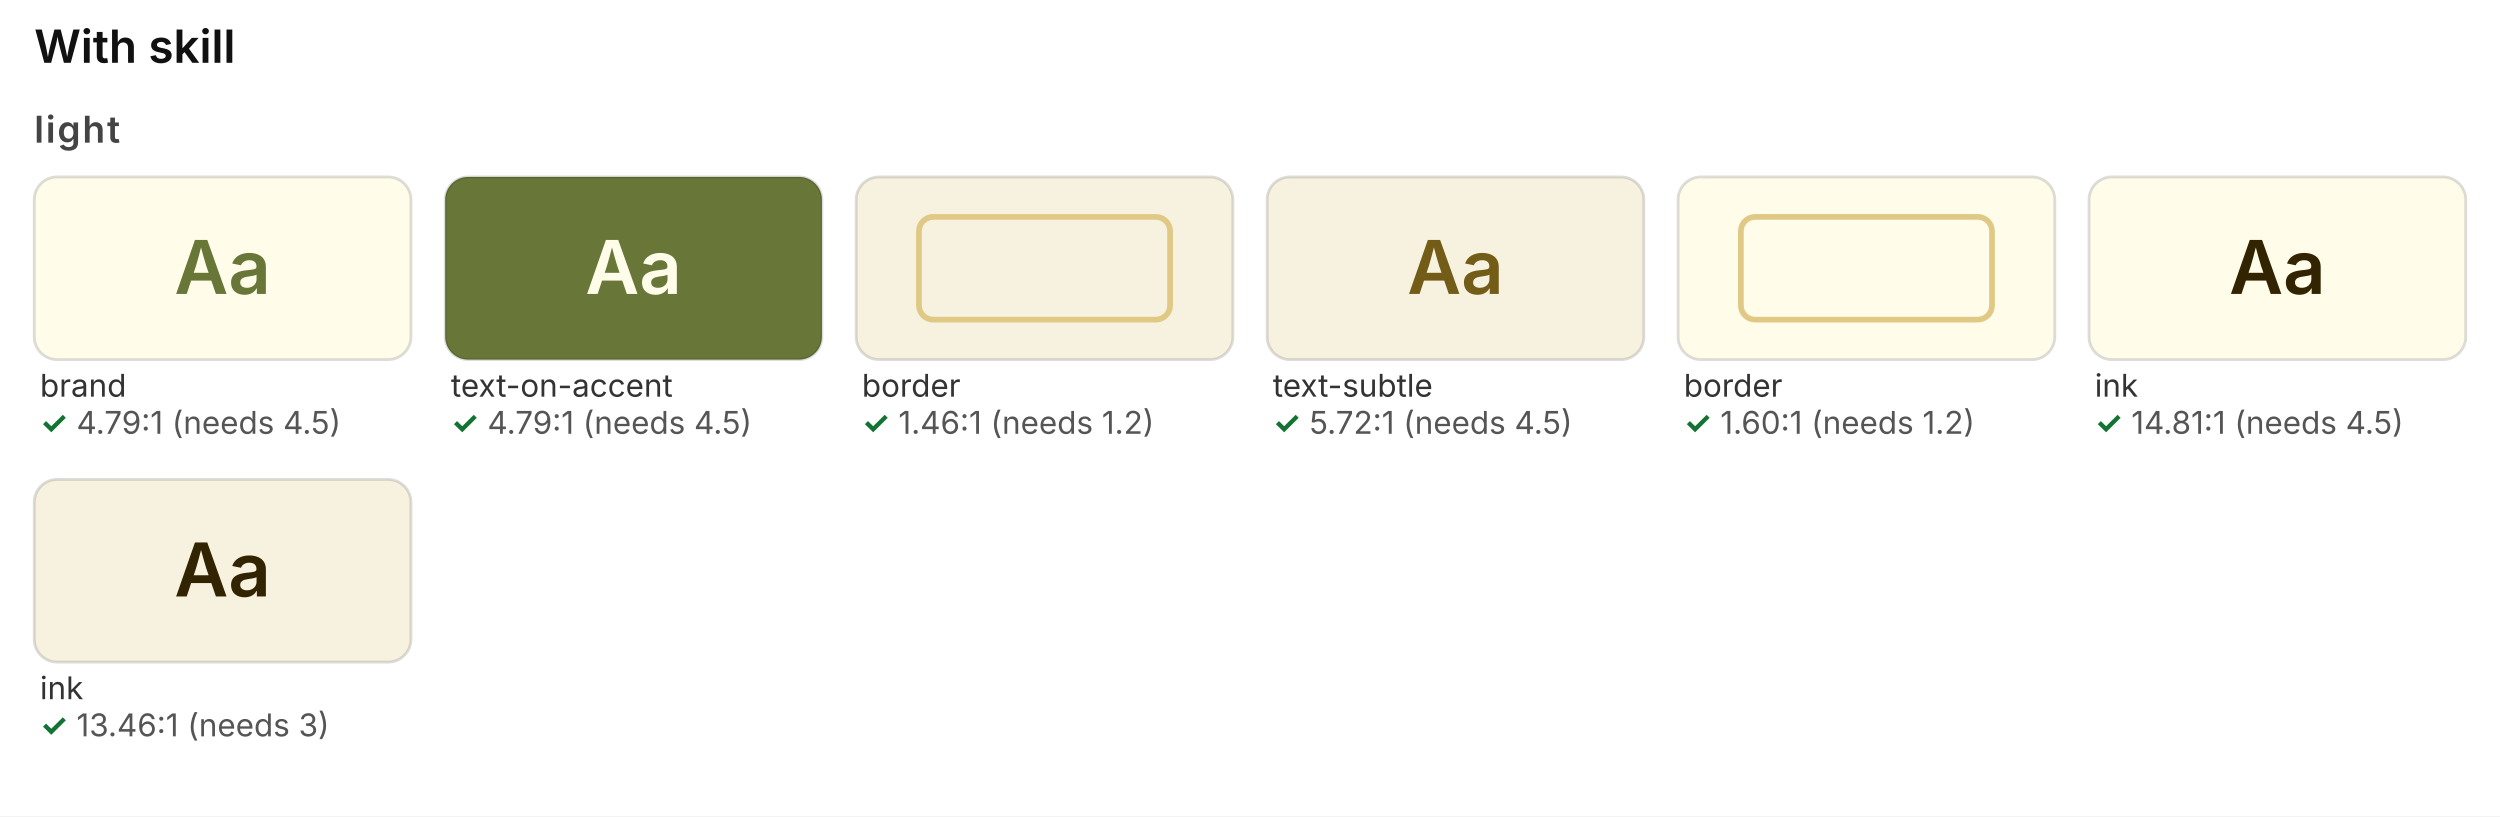
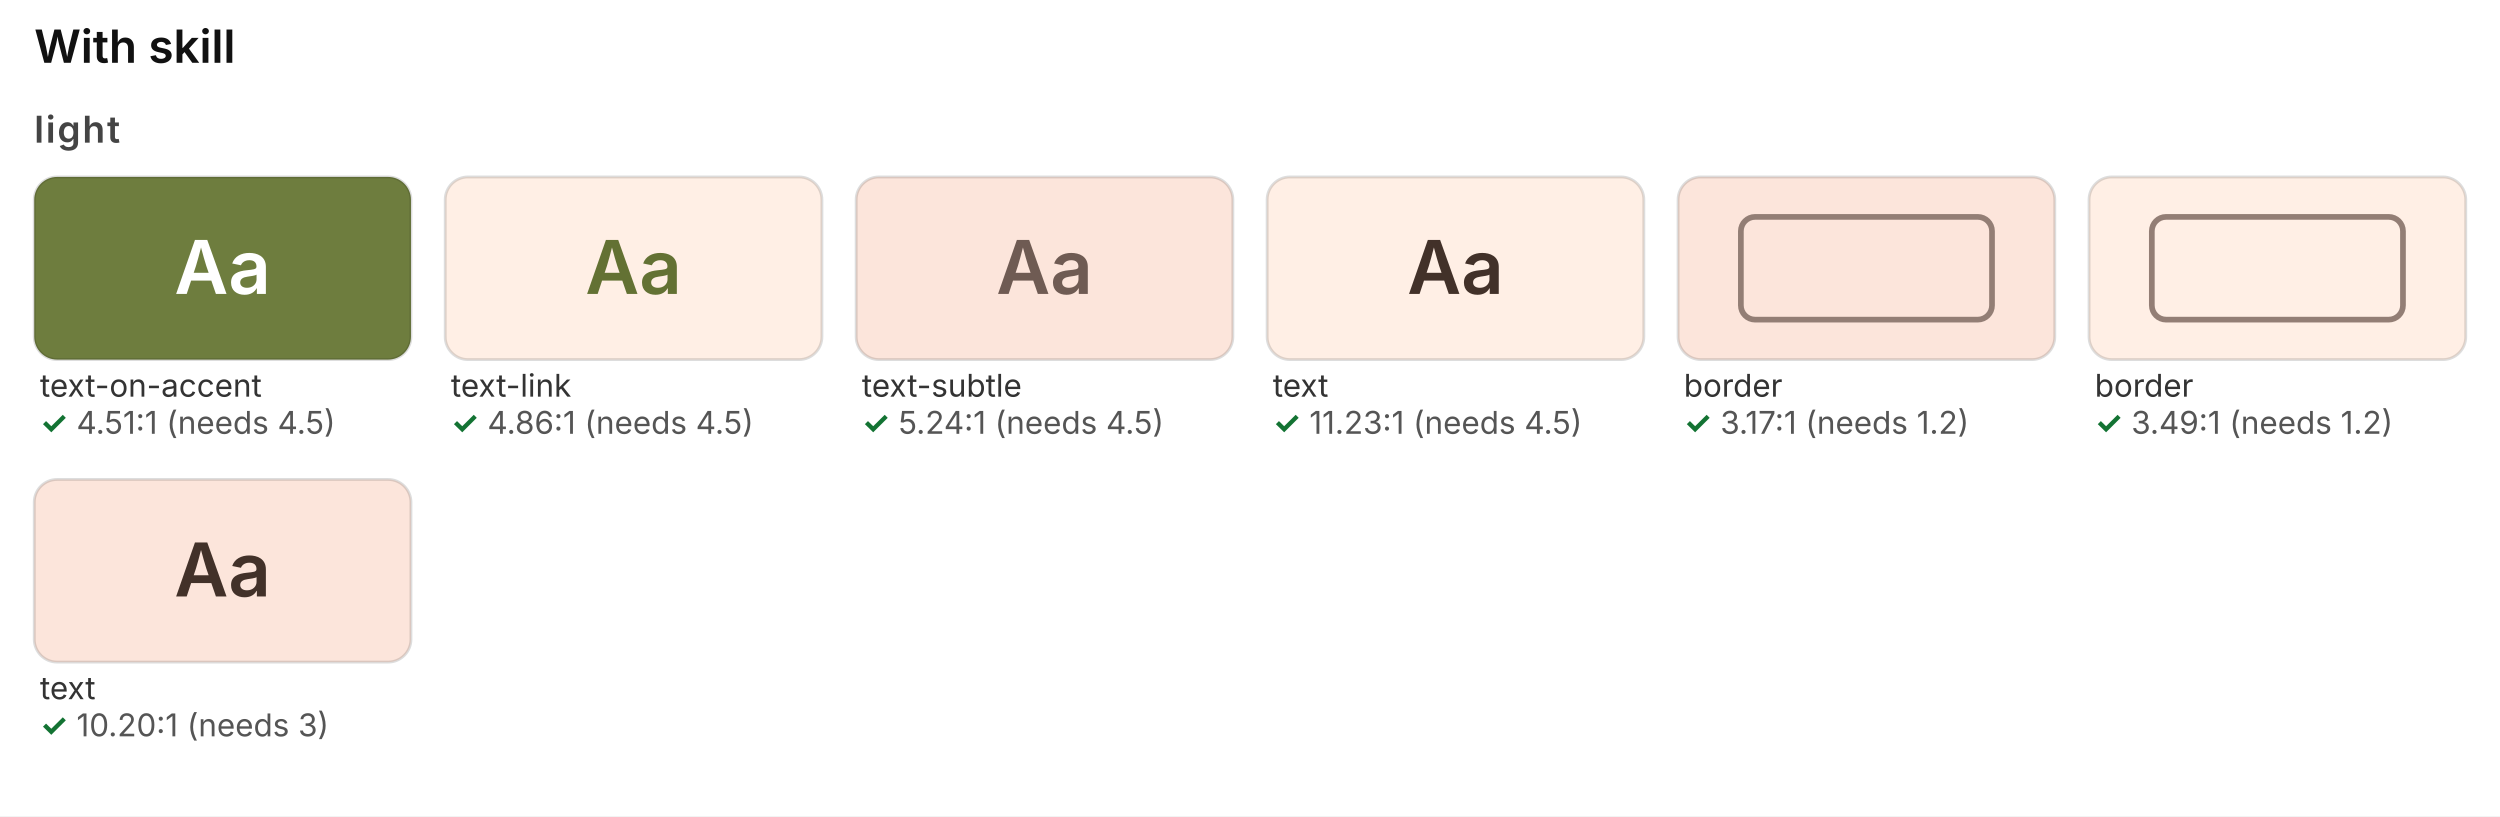
<svg xmlns="http://www.w3.org/2000/svg" width="876" height="286" viewBox="0 0 876 286" font-family="system-ui, -apple-system, Segoe UI, sans-serif">
  <style>.title{font-size:16px;font-weight:600;fill:#111}.mode{font-size:13px;font-weight:600;fill:#444;text-transform:uppercase;letter-spacing:.05em}.aa{font-size:26px;font-weight:600}.role{font-size:11px;fill:#333}.ratio{font-size:11px;fill:#555}.pass{fill:#137333;font-weight:700}.fail{fill:#c5221f;font-weight:700}.none{font-size:12px;fill:#888;font-style:italic}</style>
  <rect width="100%" height="100%" fill="#fff" />
  <text x="12" y="22" class="title">With skill</text>
  <text x="12" y="50" class="mode">light</text>
-   <rect x="12" y="62" width="132" height="64" rx="8" fill="#fffcea" stroke="#0002" />
-   <text x="78" y="103" text-anchor="middle" class="aa" fill="#687638">Aa</text>
-   <text x="14" y="139" class="role">brand</text>
+   <rect x="12" y="62" width="132" height="64" rx="8" fill="#6e7d3e" stroke="#0002" />
+   <text x="78" y="103" text-anchor="middle" class="aa" fill="#ffffff">Aa</text>
+   <text x="14" y="139" class="role">text-on-accent</text>
  <text x="14" y="152" class="ratio">
-     <tspan class="pass">✓</tspan> 4.79:1 (needs 4.5)</text>
-   <rect x="156" y="62" width="132" height="64" rx="8" fill="#687638" stroke="#0002" />
-   <text x="222" y="103" text-anchor="middle" class="aa" fill="#fffcea">Aa</text>
-   <text x="158" y="139" class="role">text-on-accent</text>
+     <tspan class="pass">✓</tspan> 4.51:1 (needs 4.5)</text>
+   <rect x="156" y="62" width="132" height="64" rx="8" fill="#ffefe5" stroke="#0002" />
+   <text x="222" y="103" text-anchor="middle" class="aa" fill="#637133">Aa</text>
+   <text x="158" y="139" class="role">text-link</text>
  <text x="158" y="152" class="ratio">
-     <tspan class="pass">✓</tspan> 4.79:1 (needs 4.5)</text>
-   <rect x="300" y="62" width="132" height="64" rx="8" fill="#f7f1df" stroke="#0002" />
-   <rect x="322" y="76" width="88" height="36" rx="5" fill="none" stroke="#e0c885" stroke-width="2" />
-   <text x="302" y="139" class="role">border</text>
+     <tspan class="pass">✓</tspan> 4.86:1 (needs 4.5)</text>
+   <rect x="300" y="62" width="132" height="64" rx="8" fill="#fce5db" stroke="#0002" />
+   <text x="366" y="103" text-anchor="middle" class="aa" fill="#6f5b53">Aa</text>
+   <text x="302" y="139" class="role">text-subtle</text>
  <text x="302" y="152" class="ratio">
-     <tspan class="pass">✓</tspan> 1.46:1 (needs 1.2)</text>
-   <rect x="444" y="62" width="132" height="64" rx="8" fill="#f7f1df" stroke="#0002" />
-   <text x="510" y="103" text-anchor="middle" class="aa" fill="#725c18">Aa</text>
-   <text x="446" y="139" class="role">text-subtle</text>
+     <tspan class="pass">✓</tspan> 5.24:1 (needs 4.5)</text>
+   <rect x="444" y="62" width="132" height="64" rx="8" fill="#ffefe5" stroke="#0002" />
+   <text x="510" y="103" text-anchor="middle" class="aa" fill="#423129">Aa</text>
+   <text x="446" y="139" class="role">text</text>
  <text x="446" y="152" class="ratio">
-     <tspan class="pass">✓</tspan> 5.72:1 (needs 4.5)</text>
-   <rect x="588" y="62" width="132" height="64" rx="8" fill="#fffcea" stroke="#0002" />
-   <rect x="610" y="76" width="88" height="36" rx="5" fill="none" stroke="#e0c885" stroke-width="2" />
+     <tspan class="pass">✓</tspan> 11.23:1 (needs 4.5)</text>
+   <rect x="588" y="62" width="132" height="64" rx="8" fill="#fce5db" stroke="#0002" />
+   <rect x="610" y="76" width="88" height="36" rx="5" fill="none" stroke="#937e75" stroke-width="2" />
  <text x="590" y="139" class="role">border</text>
  <text x="590" y="152" class="ratio">
-     <tspan class="pass">✓</tspan> 1.60:1 (needs 1.2)</text>
-   <rect x="732" y="62" width="132" height="64" rx="8" fill="#fffcea" stroke="#0002" />
-   <text x="798" y="103" text-anchor="middle" class="aa" fill="#322400">Aa</text>
-   <text x="734" y="139" class="role">ink</text>
+     <tspan class="pass">✓</tspan> 3.17:1 (needs 1.2)</text>
+   <rect x="732" y="62" width="132" height="64" rx="8" fill="#ffefe5" stroke="#0002" />
+   <rect x="754" y="76" width="88" height="36" rx="5" fill="none" stroke="#937e75" stroke-width="2" />
+   <text x="734" y="139" class="role">border</text>
  <text x="734" y="152" class="ratio">
-     <tspan class="pass">✓</tspan> 14.81:1 (needs 4.5)</text>
-   <rect x="12" y="168" width="132" height="64" rx="8" fill="#f7f1df" stroke="#0002" />
-   <text x="78" y="209" text-anchor="middle" class="aa" fill="#322400">Aa</text>
-   <text x="14" y="245" class="role">ink</text>
+     <tspan class="pass">✓</tspan> 3.49:1 (needs 1.2)</text>
+   <rect x="12" y="168" width="132" height="64" rx="8" fill="#fce5db" stroke="#0002" />
+   <text x="78" y="209" text-anchor="middle" class="aa" fill="#423129">Aa</text>
+   <text x="14" y="245" class="role">text</text>
  <text x="14" y="258" class="ratio">
-     <tspan class="pass">✓</tspan> 13.46:1 (needs 3)</text>
+     <tspan class="pass">✓</tspan> 10.20:1 (needs 3)</text>
</svg>
